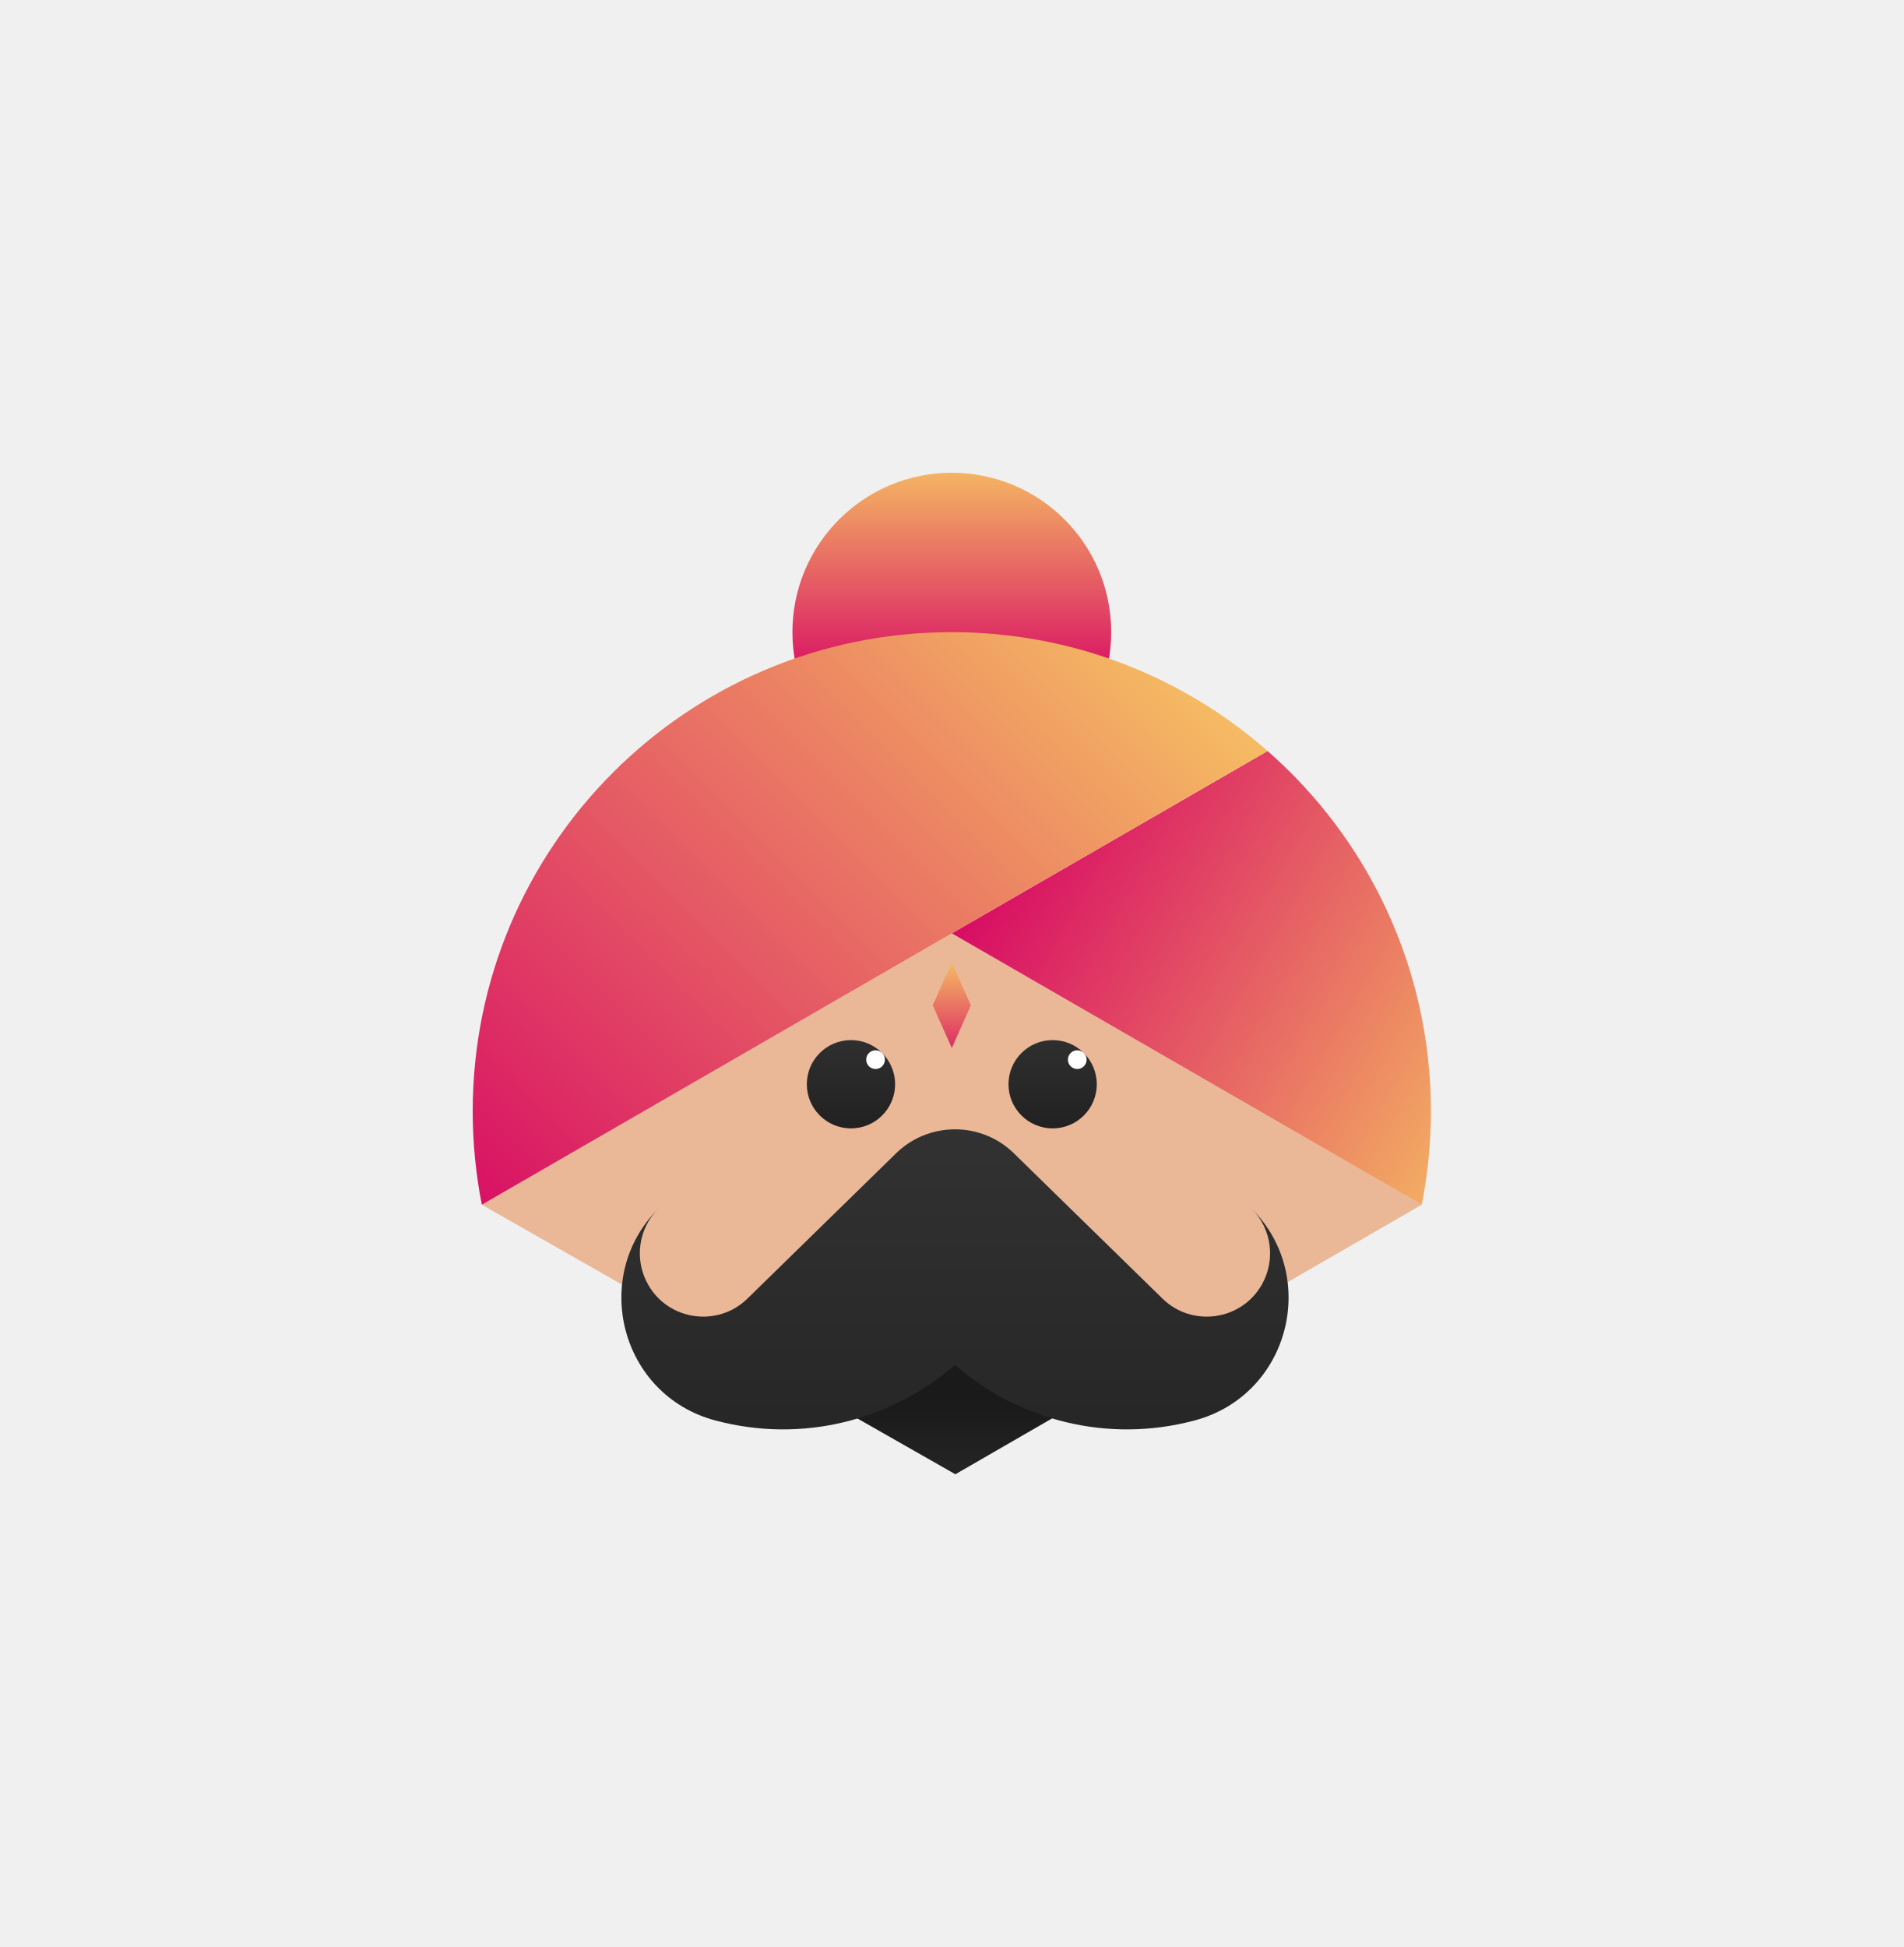
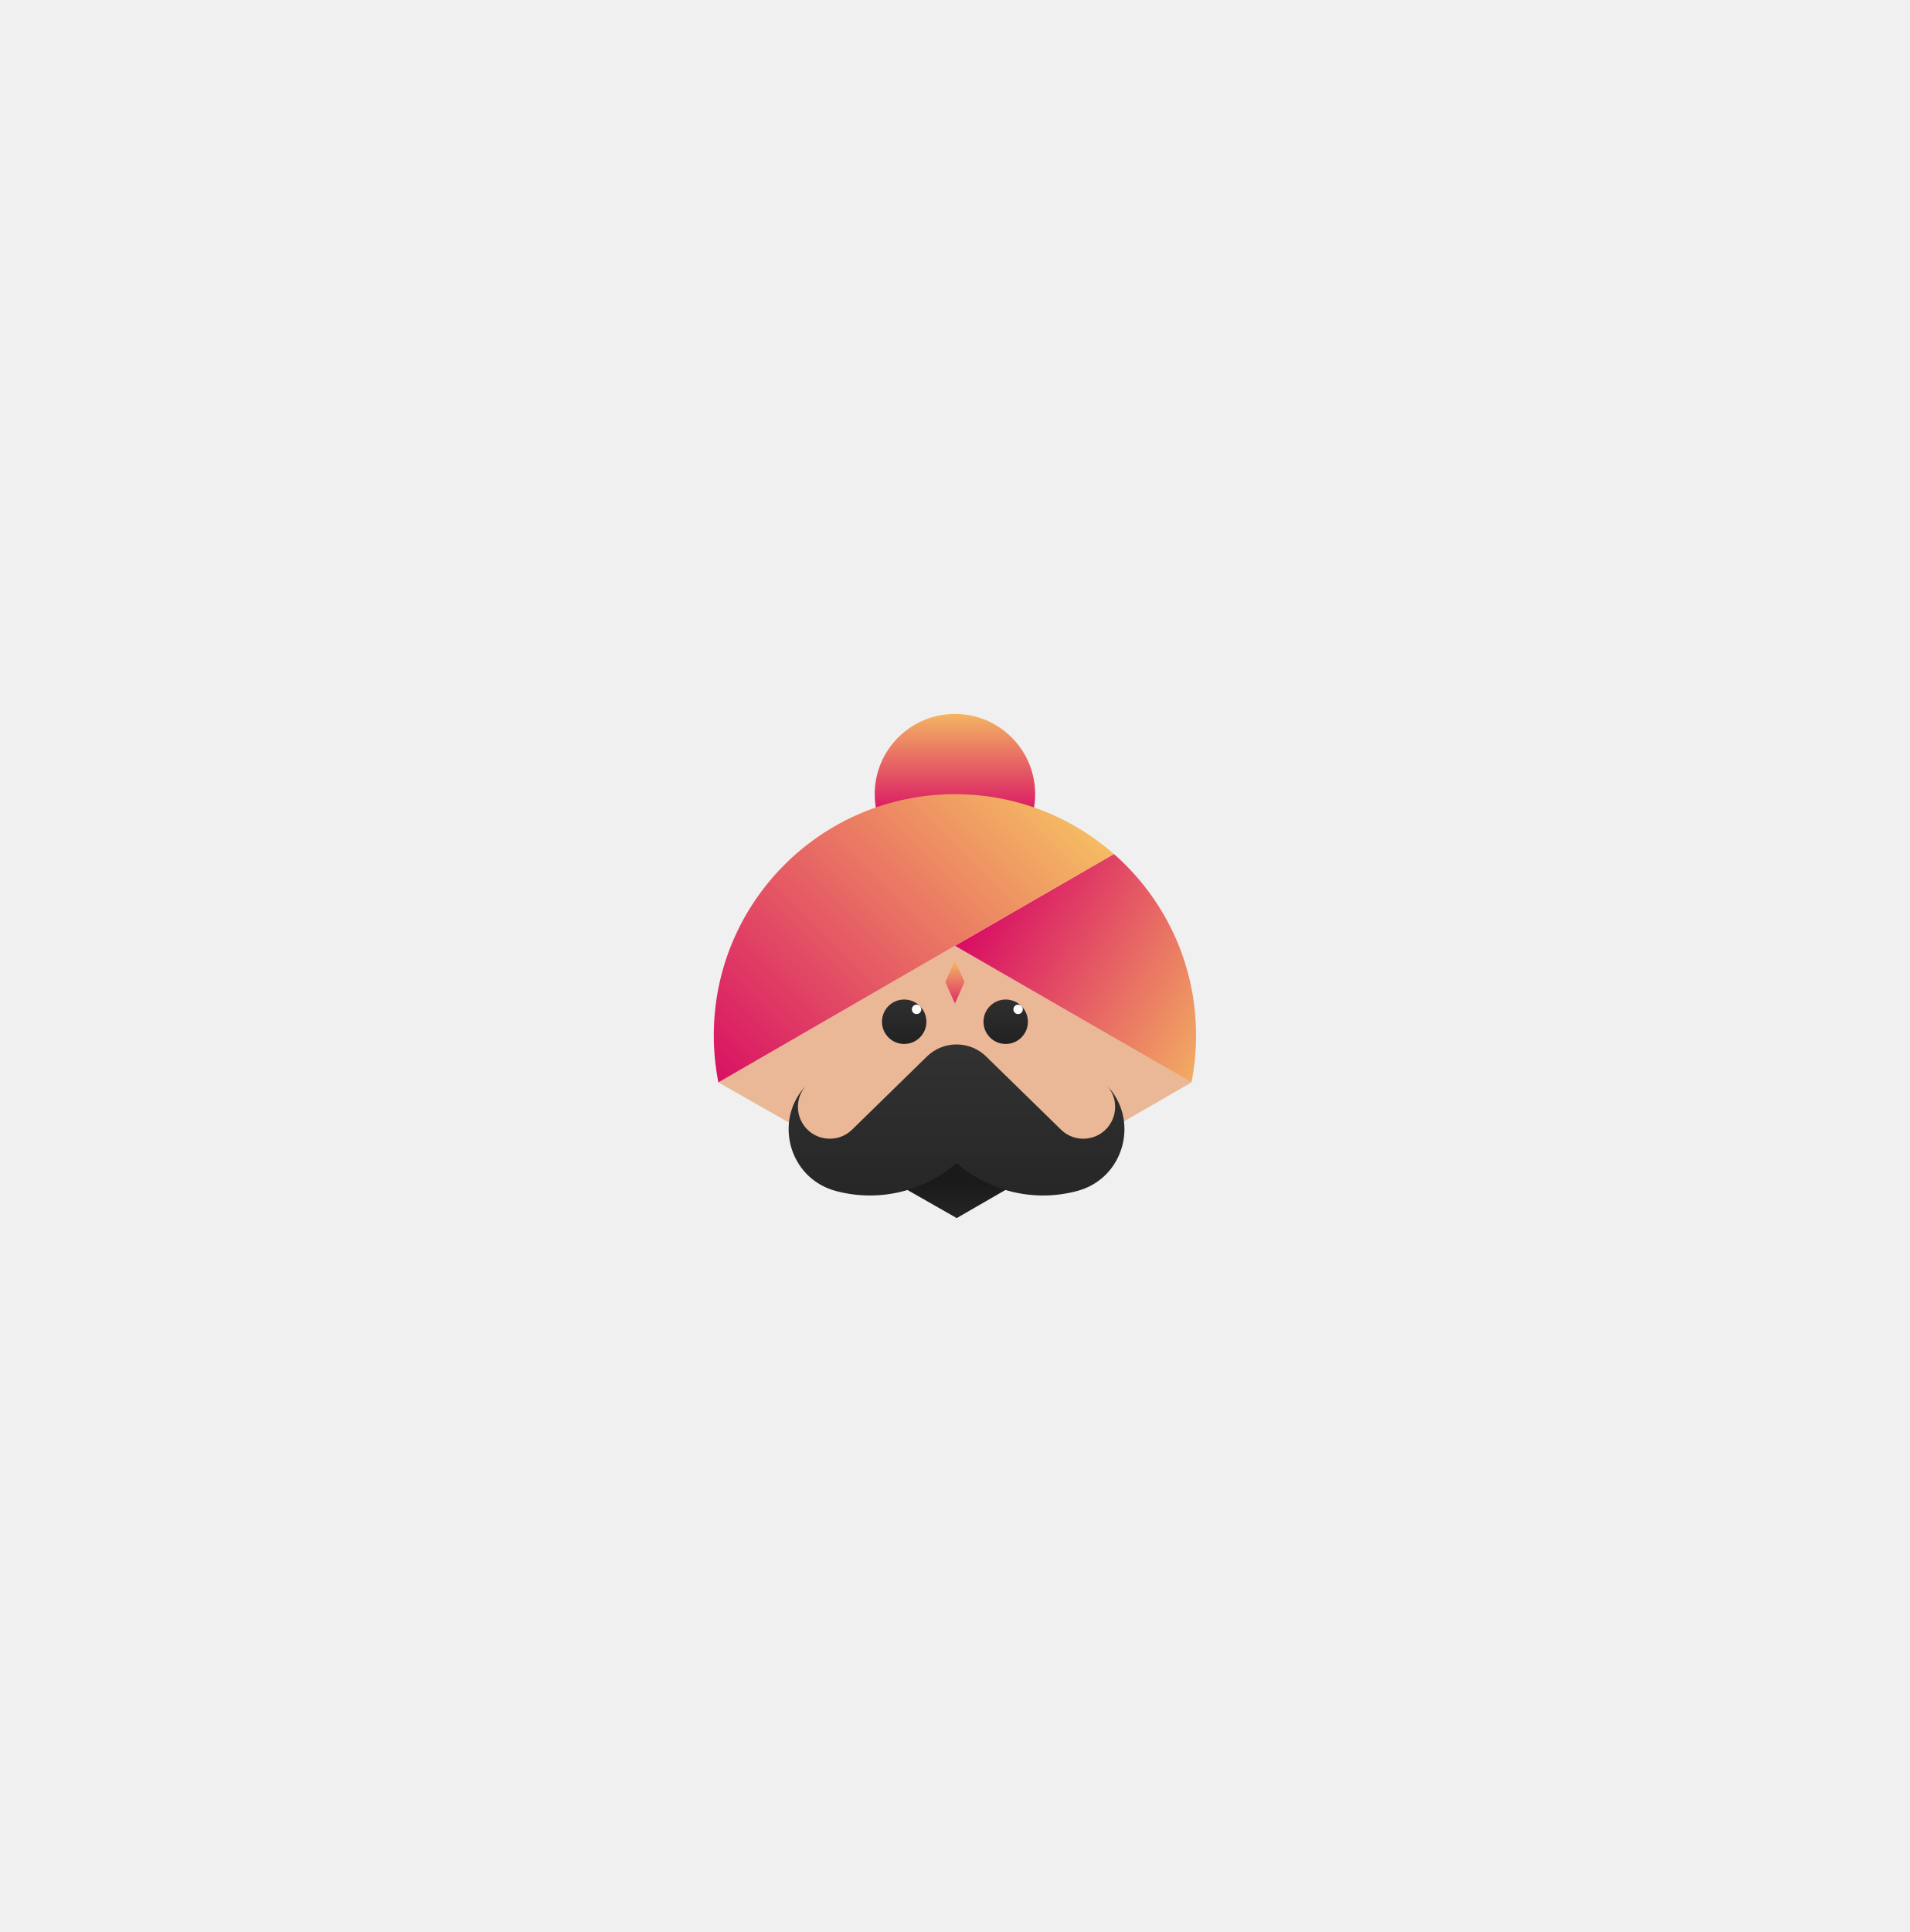
- <svg xmlns="http://www.w3.org/2000/svg" xmlns:xlink="http://www.w3.org/1999/xlink" id="Logo" viewBox="-200 -200 805.45 823.69">
+ <svg xmlns="http://www.w3.org/2000/svg" xmlns:xlink="http://www.w3.org/1999/xlink" id="Logo" viewBox="-600 -600 1605.45 1623.69">
  <defs>
    <linearGradient id="linear-gradient" x1="202.7" y1="-1430.8" x2="202.7" y2="-1304.31" gradientTransform="translate(0 -1336.12) scale(1 -1)" gradientUnits="userSpaceOnUse">
      <stop offset="0" stop-color="#d60064" />
      <stop offset="1" stop-color="#fef163" />
    </linearGradient>
    <mask id="mask" x="135.4" width="134.6" height="63.21" maskUnits="userSpaceOnUse" />
    <mask id="mask-3" x="134.45" y="39.75" width="136.51" height="95.94" maskUnits="userSpaceOnUse" />
    <linearGradient id="linear-gradient-2" x1="222.24" y1="-1465.12" x2="520.88" y2="-1637.54" xlink:href="#linear-gradient" />
    <mask id="mask-6" x="202.7" y="117.72" width="164.58" height="153.32" maskUnits="userSpaceOnUse" />
    <linearGradient id="linear-gradient-3" x1="203.91" y1="-1730.06" x2="203.92" y2="-1800.03" gradientTransform="translate(0 -1336.12) scale(1 -1)" gradientUnits="userSpaceOnUse">
      <stop offset="0" stop-color="#1a1a1a" />
      <stop offset="1" stop-color="#333" />
    </linearGradient>
    <mask id="mask-9" x="131.71" y="339.63" width="144.4" height="65.79" maskUnits="userSpaceOnUse" />
    <mask id="mask-12" x="204.21" y="371.08" width="71.9" height="52.61" maskUnits="userSpaceOnUse" />
    <linearGradient id="linear-gradient-4" x1="204.06" y1="-1883.47" x2="204.06" y2="-1599.66" xlink:href="#linear-gradient-3" />
    <mask id="mask-15" x="3.05" y="194.04" width="208.69" height="128.16" maskUnits="userSpaceOnUse" />
    <mask id="mask-18" x="201.88" y="116.89" width="135.27" height="83.54" maskUnits="userSpaceOnUse" />
    <mask id="mask-21" x="193.66" y="194.04" width="208.69" height="128.16" maskUnits="userSpaceOnUse" />
    <mask id="mask-24" x="69.07" y="67.42" width="336.38" height="242.25" maskUnits="userSpaceOnUse" />
    <linearGradient id="linear-gradient-5" x1="-20.12" y1="-1676.35" x2="351.39" y2="-1304.84" xlink:href="#linear-gradient" />
    <mask id="mask-27" x="-.82" y="66.61" width="337.97" height="243.87" maskUnits="userSpaceOnUse" />
    <mask id="mask-30" x="203.23" y="276.95" width="142.79" height="128.6" maskUnits="userSpaceOnUse" />
    <mask id="mask-33" x="66.55" y="276.93" width="275.01" height="105.43" maskUnits="userSpaceOnUse" />
    <linearGradient id="linear-gradient-6" x1="202.71" y1="-1590.84" x2="202.71" y2="-1529.72" xlink:href="#linear-gradient" />
    <mask id="mask-36" x="194.64" y="207.23" width="8.06" height="36.14" maskUnits="userSpaceOnUse" />
    <linearGradient id="linear-gradient-7" x1="160.04" y1="-1633.51" x2="160.04" y2="-1565.4" xlink:href="#linear-gradient-3" />
    <linearGradient id="linear-gradient-8" x1="245.37" y1="-1633.51" x2="245.37" y2="-1565.4" xlink:href="#linear-gradient-3" />
  </defs>
  <path fill="url(#linear-gradient)" d="M202.7,0c37.24,0,67.43,30.19,67.43,67.43s-30.19,67.43-67.43,67.43-67.43-30.19-67.43-67.43S165.46,0,202.7,0h0Z" />
  <g mask="url(#mask)">
    <path fill="#fef163" d="M202.7,0c35.83,0,65.12,27.94,67.3,63.21-6.02-18.1-19.83-32.89-37.67-40.78-4.96,5.37-16.36,9.12-29.63,9.12s-24.67-3.75-29.64-9.12c-17.83,7.89-31.64,22.68-37.66,40.78C137.58,27.94,166.88,0,202.7,0Z" />
  </g>
  <g mask="url(#mask-3)">
    <path fill="#870000" d="M264.56,40.57c3.58,8.23,5.57,17.32,5.57,26.86,0,37.24-30.19,67.43-67.43,67.43s-67.43-30.19-67.43-67.43c0-9.55,1.99-18.64,5.57-26.86,16.4,10.71,38.08,17.23,61.86,17.23s45.46-6.52,61.86-17.23Z" />
  </g>
  <polygon fill="#eab897" points="401.54 309.66 202.7 194.86 3.87 309.67 122.43 377.21 122.43 355.53 282.97 355.53 282.97 378.12 401.54 309.66" />
  <path fill="url(#linear-gradient-2)" d="M202.7,194.86l198.83,114.81c2.57-13.03,3.87-26.26,3.87-39.53,0-60.75-26.73-115.27-69.08-152.42l-133.63,77.15h0Z" />
  <g mask="url(#mask-6)">
    <path fill="#740107" d="M202.7,194.86l131.93,76.17c-78.28-45.19-34.13-139.53,32.65-119.23-9-12.5-19.4-23.95-30.96-34.09l-133.63,77.15h0Z" />
  </g>
  <path fill="url(#linear-gradient-3)" d="M204.21,339.63c-21.32,18.52-45.93,33.04-72.5,42.77l72.5,41.3,71.9-41.52c-26.34-9.71-50.73-24.16-71.9-42.54Z" />
  <g mask="url(#mask-9)">
    <path d="M204.21,339.63c-21.32,18.52-45.93,33.04-72.5,42.77l40.41,23.02c11.37-4.17,22.16-10.08,31.93-17.63,9.75,7.54,20.51,13.44,31.85,17.61l40.21-23.22c-26.34-9.71-50.73-24.16-71.9-42.54h0Z" />
  </g>
  <g mask="url(#mask-12)">
    <path d="M204.21,423.69l71.9-41.52c-8.67-3.19-17.12-6.91-25.32-11.1h-46.58v52.61h0Z" />
  </g>
  <path fill="url(#linear-gradient-4)" d="M204.05,377.43c-26.79,23.27-64.31,33.42-101.47,23.49-40.06-10.73-52.91-60.75-24.02-89.64-8.58,8.58-10.32,21.84-4.26,32.34,8.78,15.21,29.46,17.85,41.79,5.9l62.75-61.33c6.77-6.77,15.88-10.43,25.2-10.42,9.33-.02,18.44,3.64,25.2,10.42l62.75,61.33c12.34,11.96,33.01,9.31,41.79-5.9,6.06-10.5,4.32-23.77-4.26-32.34,28.9,28.9,16.04,78.91-24.02,89.64-37.15,9.93-74.68-.22-101.47-23.49h0Z" />
  <g mask="url(#mask-15)">
    <polygon fill="#5e2c0b" points="24.45 321.38 210.92 199.61 202.7 194.86 3.87 309.67 24.45 321.38" />
  </g>
  <g mask="url(#mask-18)">
    <polygon fill="#740107" points="202.7 194.86 210.92 199.61 336.33 117.72 202.7 194.86" />
  </g>
  <g mask="url(#mask-21)">
    <polygon fill="#5e2c0b" points="380.96 321.38 194.48 199.6 202.7 194.86 401.53 309.67 380.96 321.38" />
  </g>
  <g mask="url(#mask-24)">
    <path fill="#fef163" d="M69.12,117.75c103.79-22.19,229.29,27.62,297.68,123.85,15.78,22.19,27.29,45.16,34.74,68.07,9.27-46.55,2.32-96.53-23.27-140.87C322.29,71.85,198.32,38.63,101.36,94.61c-11.49,6.64-22.3,14.38-32.29,23.12l.05,.02h0Z" />
  </g>
  <path fill="url(#linear-gradient-5)" d="M336.33,117.72c-35.68-31.31-82.43-50.28-133.63-50.28C90.75,67.43,0,158.19,0,270.14c0,13.27,1.3,26.51,3.86,39.53L336.33,117.72Z" />
  <g mask="url(#mask-27)">
    <path fill="#fef163" d="M3.91,309.64C36.59,208.65,142.48,124.88,260,113.76c27.12-2.56,52.76-1.06,76.32,3.95-35.68-31.31-82.43-50.28-133.63-50.28C90.75,67.43,0,158.19,0,270.14c0,13.27,1.3,26.52,3.86,39.53l.05-.02h0Z" />
  </g>
  <g mask="url(#mask-30)">
    <path d="M204.05,377.43c26.79,23.27,64.31,33.42,101.47,23.49,40.06-10.73,52.92-60.75,24.02-89.64,8.58,8.58,10.32,21.84,4.26,32.34-8.78,15.21-29.46,17.85-41.79,5.9l-62.75-61.33c-6.77-6.77-15.88-10.43-25.2-10.42v99.66h0Z" />
  </g>
  <g mask="url(#mask-33)">
    <path fill="#666" d="M204.05,327.6l-37.16,31.63c-17.2,14.64-36.07,21.92-52.72,22.29-42.66,.93-59.57-44.79-36.36-69.46-7.92,8.58-9.39,21.37-3.51,31.56,8.78,15.21,29.46,17.85,41.79,5.9l62.75-61.33c14.07-13.9,36.35-13.9,50.41,0l62.75,61.33c12.34,11.96,33.01,9.31,41.79-5.9,5.88-10.19,4.42-22.98-3.51-31.56,23.21,24.67,6.3,70.39-36.36,69.46-16.64-.36-35.52-7.65-52.72-22.29l-37.16-31.63h0Z" />
  </g>
  <polygon fill="url(#linear-gradient-6)" points="202.7 207.23 206.73 216.26 210.77 225.3 206.73 234.33 202.7 243.37 198.67 234.33 194.64 225.3 198.67 216.26 202.7 207.23" />
  <g mask="url(#mask-36)">
    <polygon fill="#fef163" points="202.7 243.37 198.67 234.33 194.64 225.3 198.67 216.26 202.7 207.23 202.7 243.37" />
  </g>
  <path fill="url(#linear-gradient-7)" d="M160.04,240.02c10.31,0,18.67,8.36,18.67,18.68s-8.36,18.67-18.67,18.67-18.68-8.36-18.68-18.67,8.36-18.68,18.68-18.68Z" />
  <path fill="#fff" d="M167.64,251.09c-1.54-1.54-1.54-4.05,0-5.6,1.55-1.54,4.05-1.54,5.6,0,1.54,1.55,1.54,4.05,0,5.6-1.54,1.55-4.05,1.55-5.6,0Z" />
  <path fill="url(#linear-gradient-8)" d="M245.37,240.02c10.31,0,18.67,8.36,18.67,18.68s-8.36,18.67-18.67,18.67-18.68-8.36-18.68-18.67,8.36-18.68,18.68-18.68Z" />
  <path fill="#fff" d="M252.98,251.09c-1.54-1.54-1.54-4.05,0-5.6,1.55-1.54,4.05-1.54,5.6,0,1.55,1.55,1.55,4.05,0,5.6-1.54,1.55-4.05,1.55-5.6,0Z" />
</svg>
